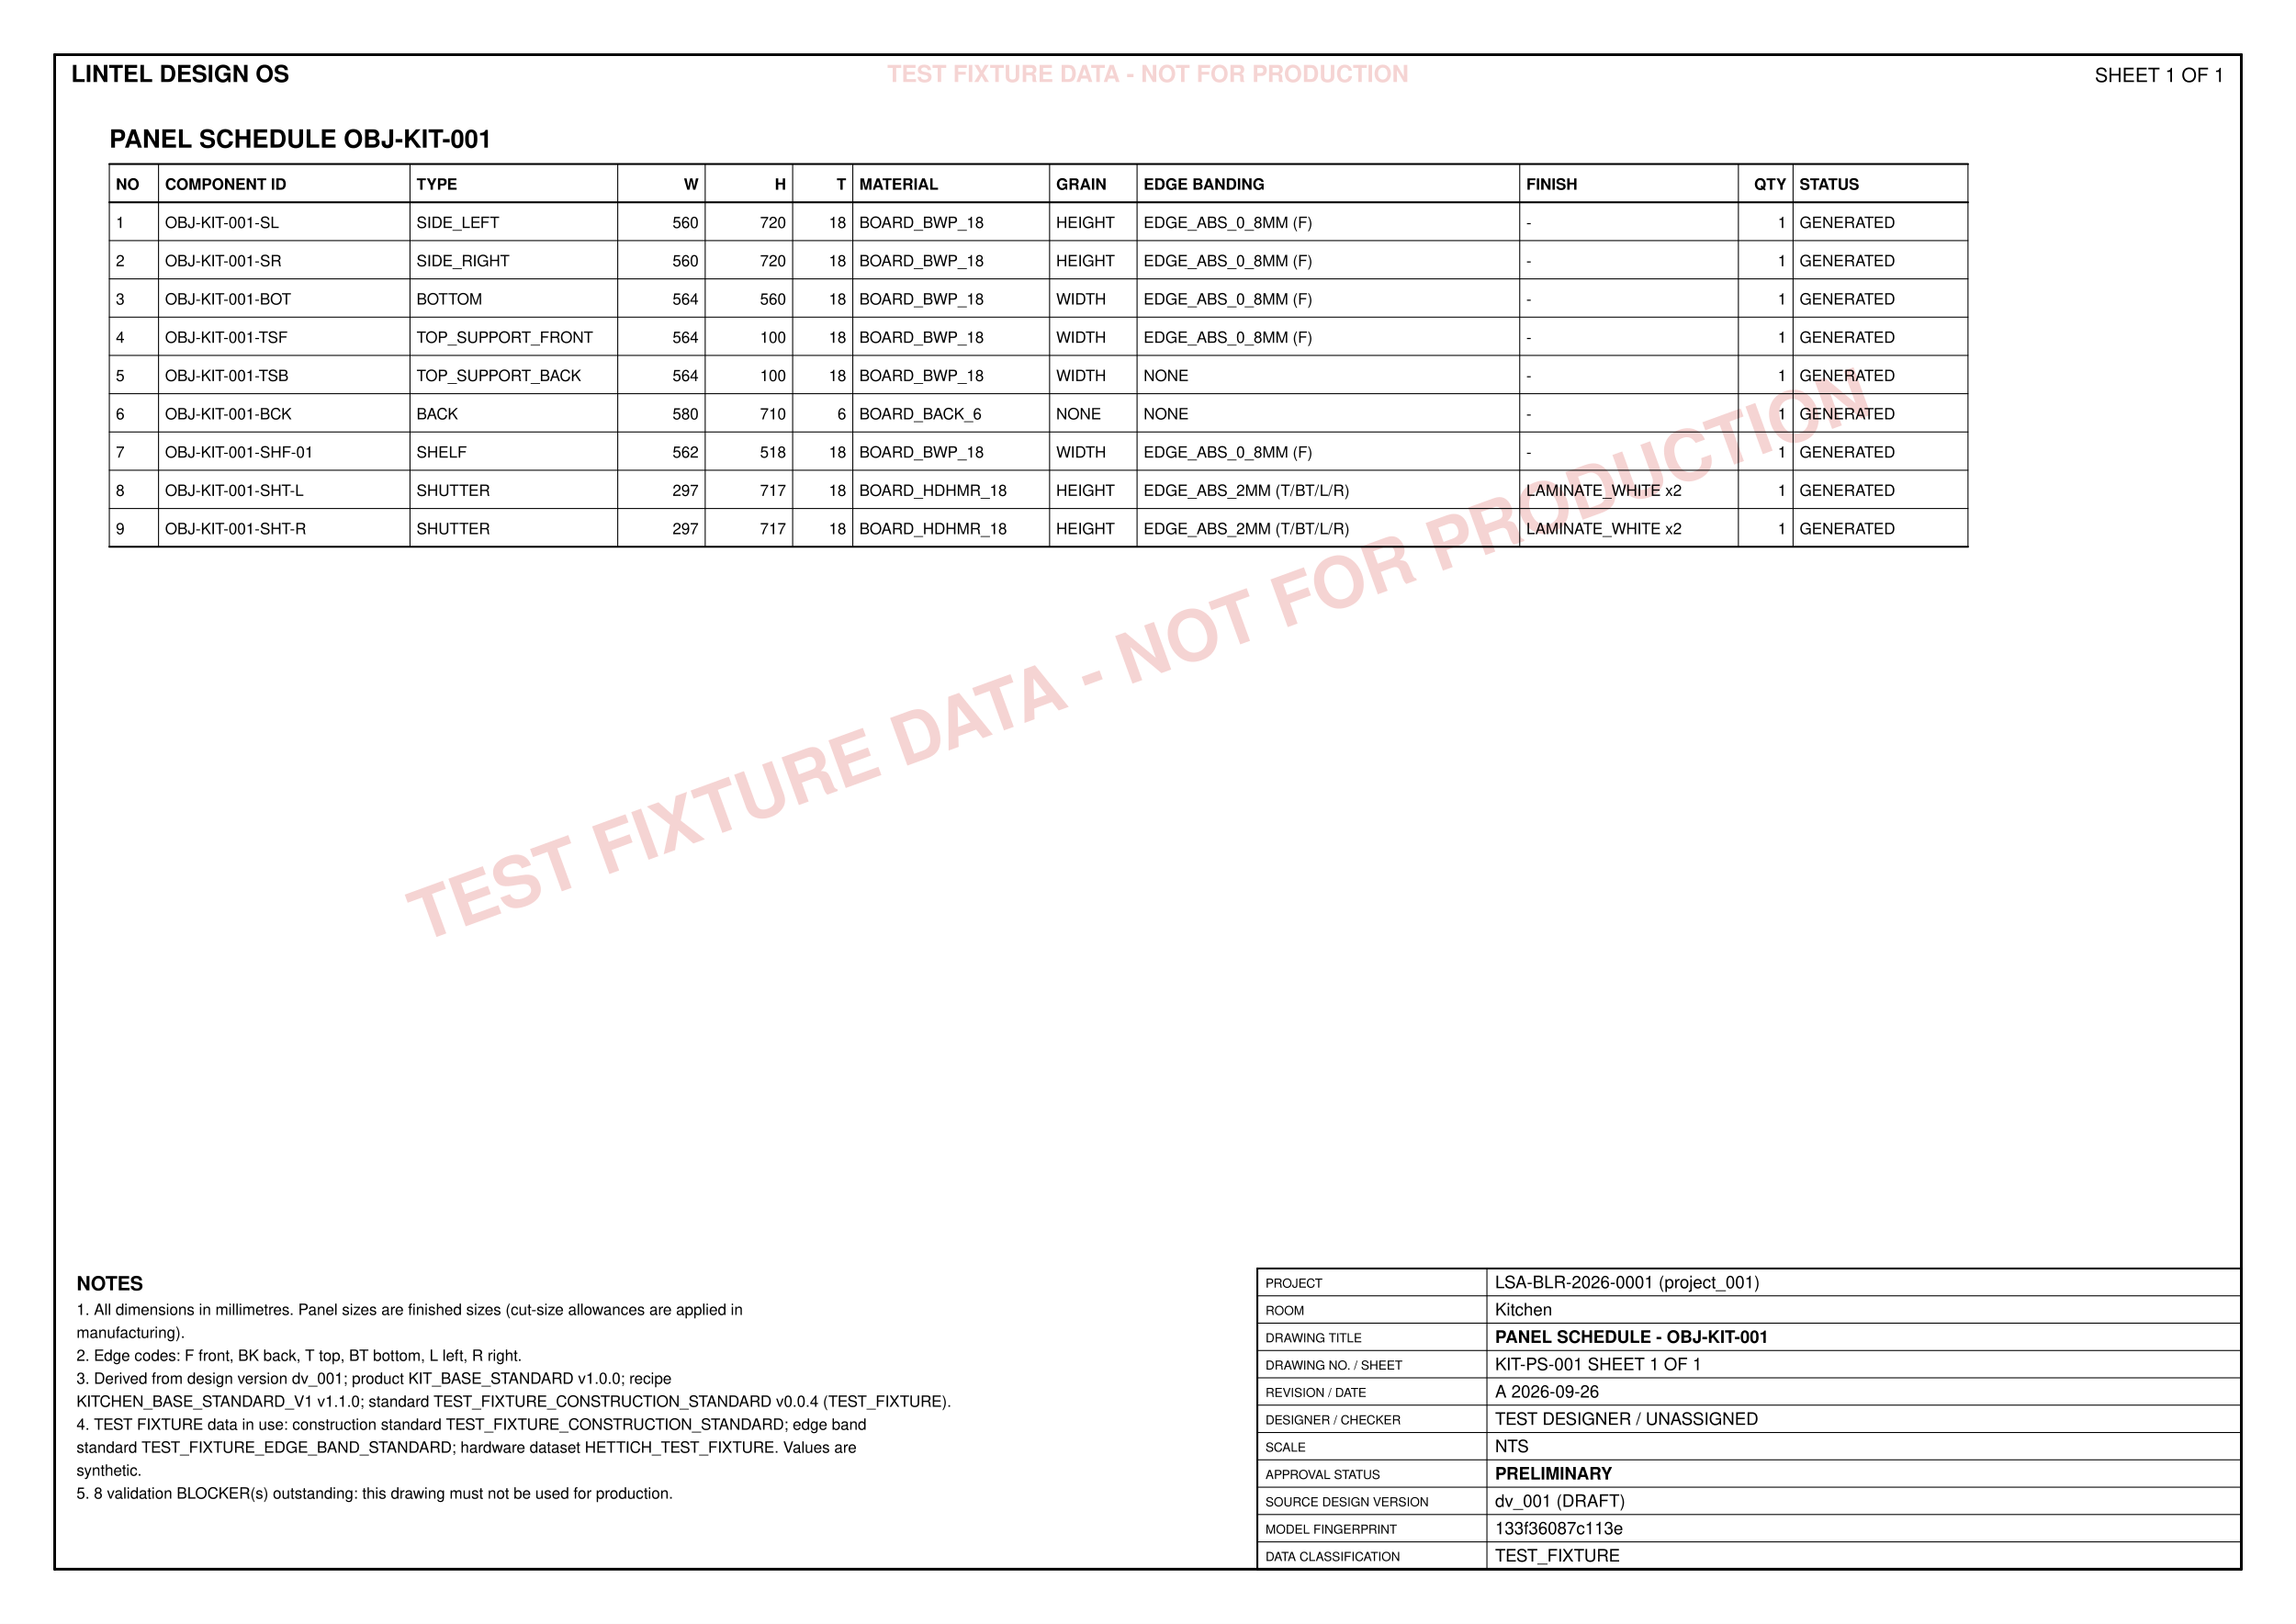
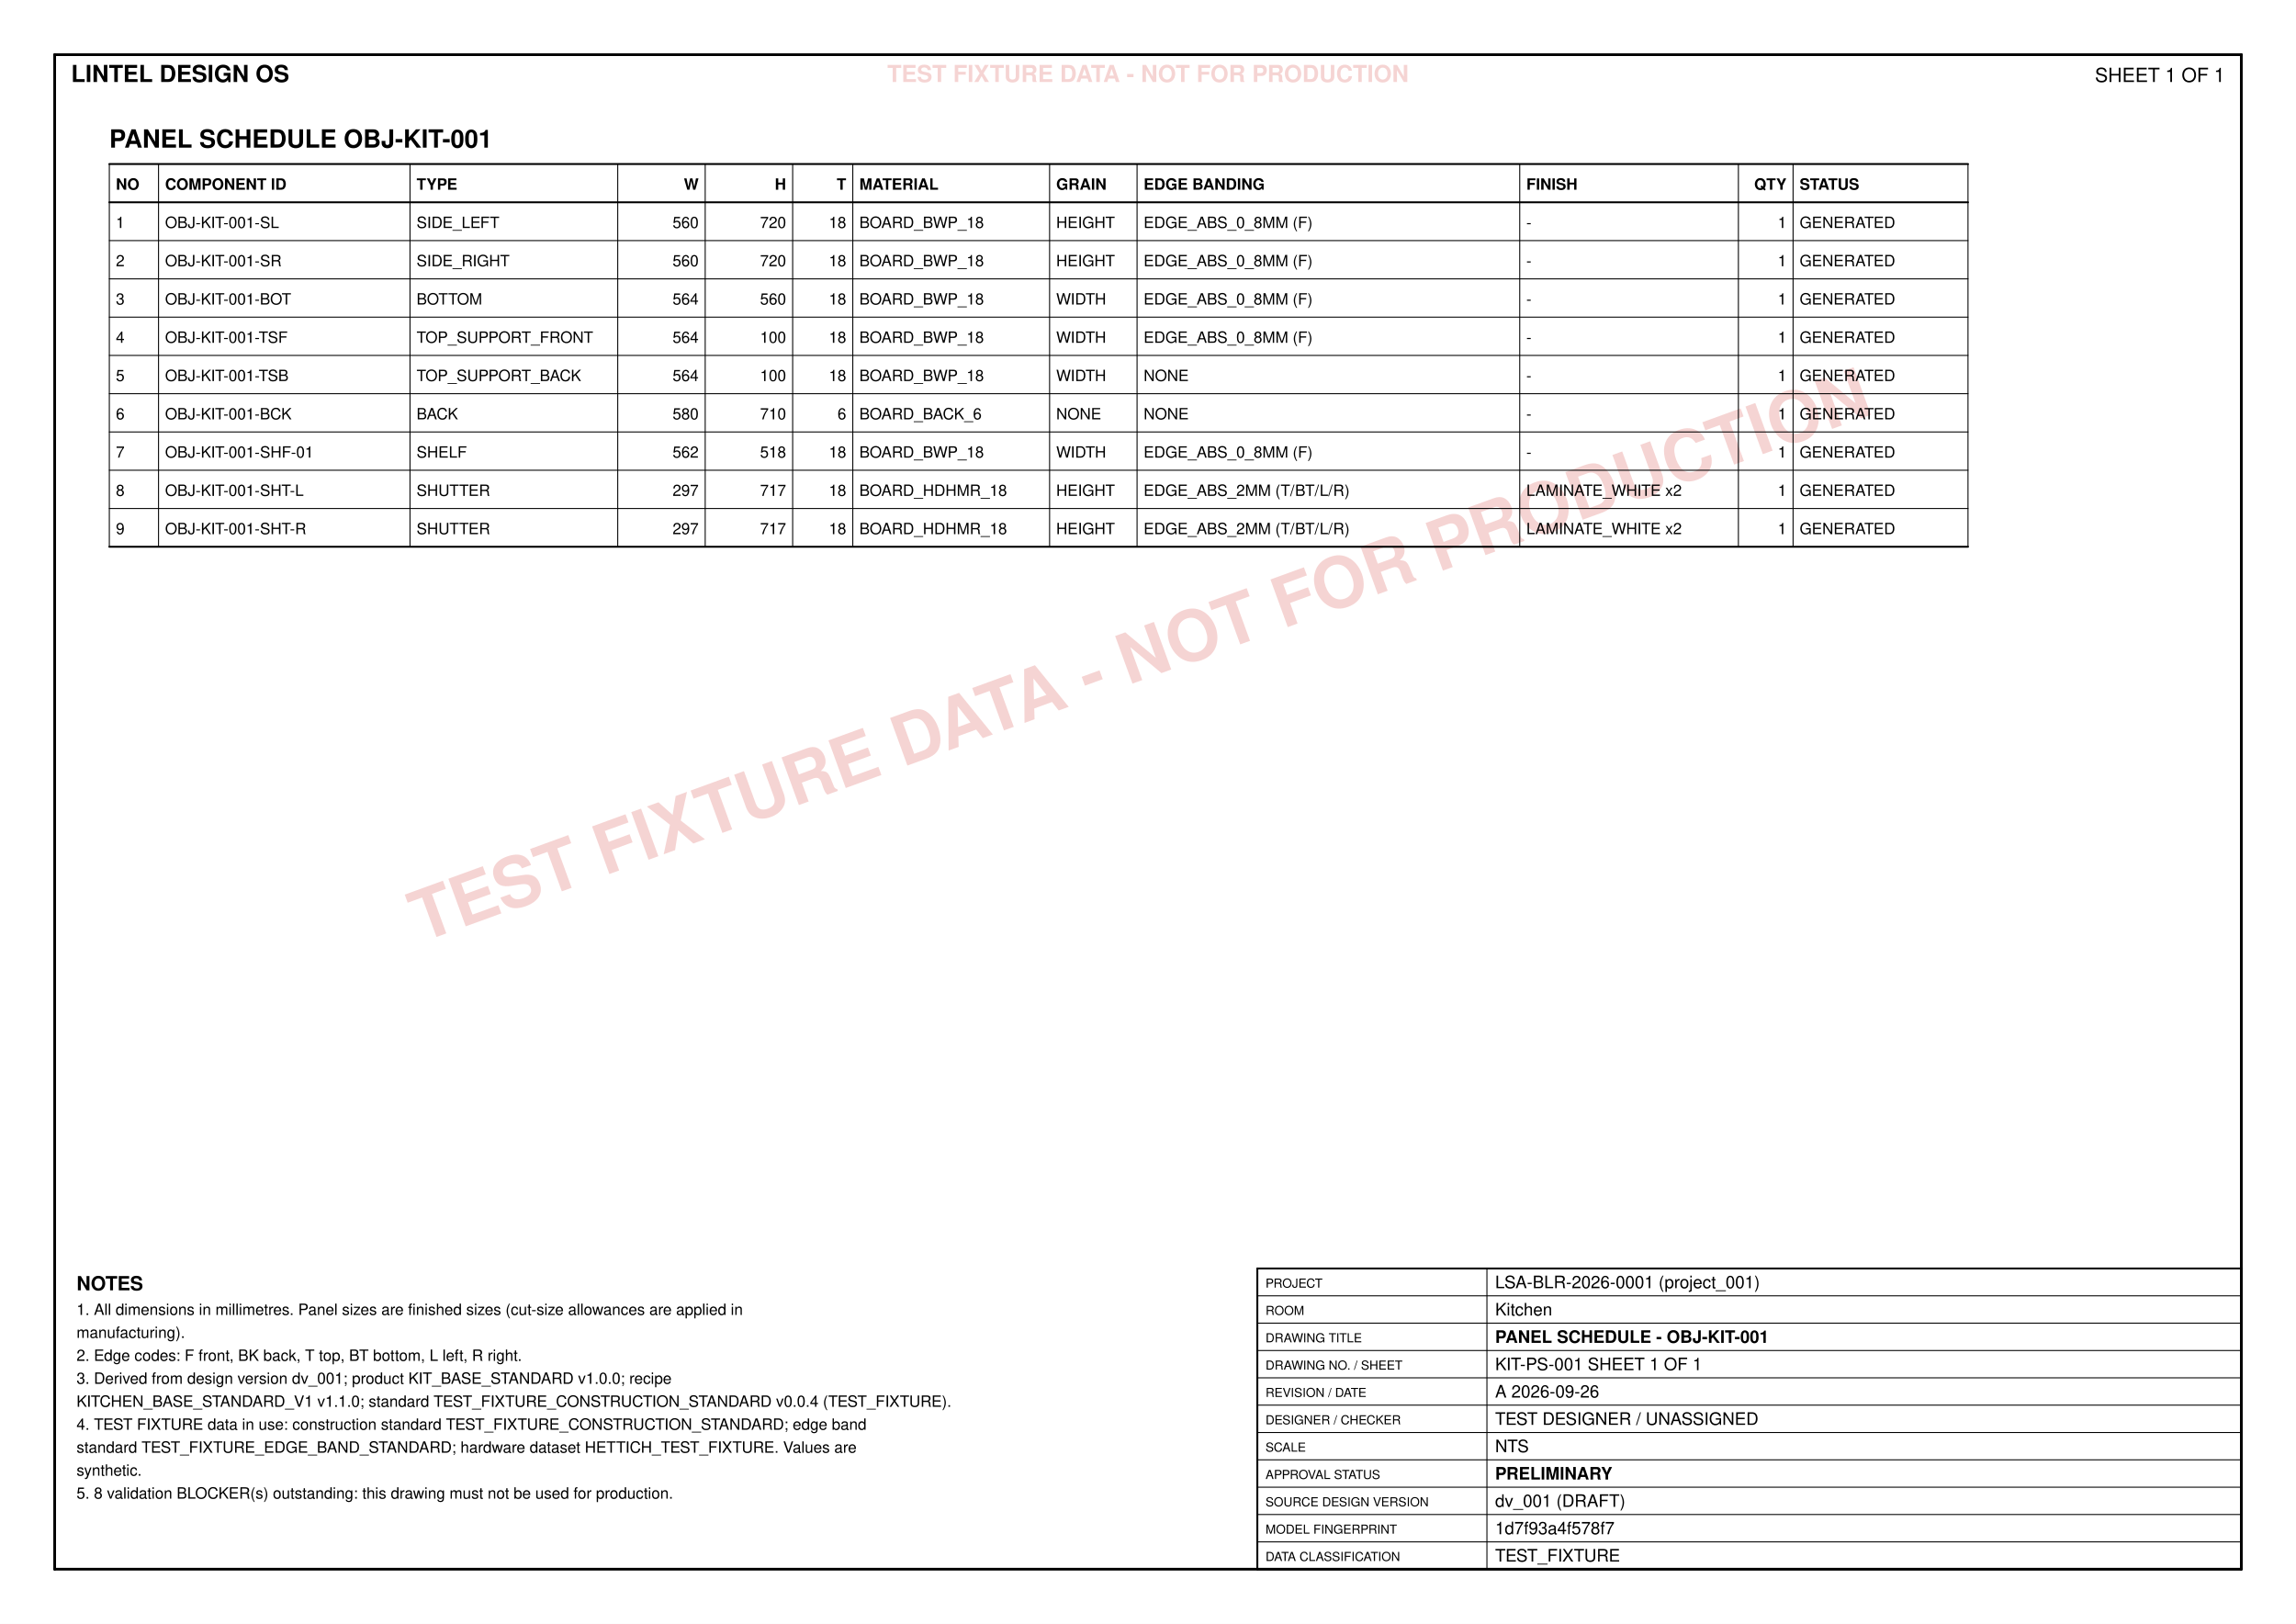
- <svg xmlns="http://www.w3.org/2000/svg" width="420mm" height="297mm" viewBox="0 0 420 297" data-drawing-id="DRW:dv_001:obj_001:PANEL_SCHEDULE:KIT-PS-001:RA" data-drawing-type="PANEL_SCHEDULE" data-status="PRELIMINARY" data-design-version="dv_001" data-model-fingerprint="133f36087c113e" data-classification="TEST_FIXTURE" data-content-hash="061e2fbb301278" data-sheet="1/1">
+ <svg xmlns="http://www.w3.org/2000/svg" width="420mm" height="297mm" viewBox="0 0 420 297" data-drawing-id="DRW:dv_001:obj_001:PANEL_SCHEDULE:KIT-PS-001:RA" data-drawing-type="PANEL_SCHEDULE" data-status="PRELIMINARY" data-design-version="dv_001" data-model-fingerprint="1d7f93a4f578f7" data-classification="TEST_FIXTURE" data-content-hash="0ec2f5f2a0712a" data-sheet="1/1">
  <rect x="0" y="0" width="420" height="297" fill="#ffffff" />
  <g id="WATERMARK" fill="#d9534f" stroke="#d9534f" opacity="0.25" font-family="Helvetica, Arial, sans-serif" stroke-linecap="round">
    <text stroke="none" x="210" y="124" font-size="12.714" text-anchor="middle" font-weight="bold" transform="rotate(-20 210 124)">TEST FIXTURE DATA - NOT FOR PRODUCTION</text>
    <text stroke="none" x="210" y="15" font-size="4.286" text-anchor="middle" font-weight="bold">TEST FIXTURE DATA - NOT FOR PRODUCTION</text>
  </g>
  <g id="BORDER" fill="#000000" stroke="#000000" font-family="Helvetica, Arial, sans-serif" stroke-linecap="round">
    <line fill="none" x1="10" y1="10" x2="410" y2="10" stroke-width="0.5" />
    <line fill="none" x1="410" y1="10" x2="410" y2="287" stroke-width="0.5" />
    <line fill="none" x1="410" y1="287" x2="10" y2="287" stroke-width="0.5" />
    <line fill="none" x1="10" y1="287" x2="10" y2="10" stroke-width="0.5" />
    <text stroke="none" x="13" y="15" font-size="4.286" text-anchor="start" font-weight="bold">LINTEL DESIGN OS</text>
    <text stroke="none" x="407" y="15" font-size="3.571" text-anchor="end">SHEET 1 OF 1</text>
  </g>
  <g id="ANNOTATION" fill="#000000" stroke="#000000" font-family="Helvetica, Arial, sans-serif" stroke-linecap="round">
    <text stroke="none" x="14" y="236" font-size="3.571" text-anchor="start" font-weight="bold">NOTES</text>
    <text stroke="none" x="14" y="240.5" font-size="2.857" text-anchor="start">1. All dimensions in millimetres. Panel sizes are finished sizes (cut-size allowances are applied in</text>
    <text stroke="none" x="14" y="244.7" font-size="2.857" text-anchor="start">   manufacturing).</text>
    <text stroke="none" x="14" y="248.9" font-size="2.857" text-anchor="start">2. Edge codes: F front, BK back, T top, BT bottom, L left, R right.</text>
    <text stroke="none" x="14" y="253.1" font-size="2.857" text-anchor="start">3. Derived from design version dv_001; product KIT_BASE_STANDARD v1.0.0; recipe</text>
    <text stroke="none" x="14" y="257.3" font-size="2.857" text-anchor="start">   KITCHEN_BASE_STANDARD_V1 v1.1.0; standard TEST_FIXTURE_CONSTRUCTION_STANDARD v0.0.4 (TEST_FIXTURE).</text>
    <text stroke="none" x="14" y="261.5" font-size="2.857" text-anchor="start">4. TEST FIXTURE data in use: construction standard TEST_FIXTURE_CONSTRUCTION_STANDARD; edge band</text>
    <text stroke="none" x="14" y="265.7" font-size="2.857" text-anchor="start">   standard TEST_FIXTURE_EDGE_BAND_STANDARD; hardware dataset HETTICH_TEST_FIXTURE. Values are</text>
    <text stroke="none" x="14" y="269.9" font-size="2.857" text-anchor="start">   synthetic.</text>
    <text stroke="none" x="14" y="274.1" font-size="2.857" text-anchor="start">5. 8 validation BLOCKER(s) outstanding: this drawing must not be used for production.</text>
  </g>
  <g id="TABLE" fill="#000000" stroke="#000000" font-family="Helvetica, Arial, sans-serif" stroke-linecap="round">
    <text stroke="none" x="20" y="27" font-size="4.571" text-anchor="start" font-weight="bold">PANEL SCHEDULE  OBJ-KIT-001</text>
    <line fill="none" x1="20" y1="30" x2="360" y2="30" stroke-width="0.35" />
    <line fill="none" x1="20" y1="37" x2="360" y2="37" stroke-width="0.35" />
    <line fill="none" x1="20" y1="44" x2="360" y2="44" stroke-width="0.18" />
    <line fill="none" x1="20" y1="51" x2="360" y2="51" stroke-width="0.18" />
    <line fill="none" x1="20" y1="58" x2="360" y2="58" stroke-width="0.18" />
    <line fill="none" x1="20" y1="65" x2="360" y2="65" stroke-width="0.18" />
    <line fill="none" x1="20" y1="72" x2="360" y2="72" stroke-width="0.18" />
    <line fill="none" x1="20" y1="79" x2="360" y2="79" stroke-width="0.18" />
    <line fill="none" x1="20" y1="86" x2="360" y2="86" stroke-width="0.18" />
    <line fill="none" x1="20" y1="93" x2="360" y2="93" stroke-width="0.18" />
    <line fill="none" x1="20" y1="100" x2="360" y2="100" stroke-width="0.35" />
    <line fill="none" x1="20" y1="30" x2="20" y2="100" stroke-width="0.18" />
    <line fill="none" x1="29" y1="30" x2="29" y2="100" stroke-width="0.18" />
    <line fill="none" x1="75" y1="30" x2="75" y2="100" stroke-width="0.18" />
    <line fill="none" x1="113" y1="30" x2="113" y2="100" stroke-width="0.18" />
    <line fill="none" x1="129" y1="30" x2="129" y2="100" stroke-width="0.18" />
    <line fill="none" x1="145" y1="30" x2="145" y2="100" stroke-width="0.18" />
    <line fill="none" x1="156" y1="30" x2="156" y2="100" stroke-width="0.18" />
    <line fill="none" x1="192" y1="30" x2="192" y2="100" stroke-width="0.18" />
    <line fill="none" x1="208" y1="30" x2="208" y2="100" stroke-width="0.18" />
    <line fill="none" x1="278" y1="30" x2="278" y2="100" stroke-width="0.18" />
    <line fill="none" x1="318" y1="30" x2="318" y2="100" stroke-width="0.18" />
    <line fill="none" x1="328" y1="30" x2="328" y2="100" stroke-width="0.18" />
    <line fill="none" x1="360" y1="30" x2="360" y2="100" stroke-width="0.18" />
    <text stroke="none" x="21.2" y="34.7" font-size="2.857" text-anchor="start" font-weight="bold">NO</text>
    <text stroke="none" x="30.2" y="34.7" font-size="2.857" text-anchor="start" font-weight="bold">COMPONENT ID</text>
    <text stroke="none" x="76.2" y="34.7" font-size="2.857" text-anchor="start" font-weight="bold">TYPE</text>
    <text stroke="none" x="127.8" y="34.7" font-size="2.857" text-anchor="end" font-weight="bold">W</text>
    <text stroke="none" x="143.8" y="34.7" font-size="2.857" text-anchor="end" font-weight="bold">H</text>
    <text stroke="none" x="154.8" y="34.7" font-size="2.857" text-anchor="end" font-weight="bold">T</text>
    <text stroke="none" x="157.2" y="34.7" font-size="2.857" text-anchor="start" font-weight="bold">MATERIAL</text>
    <text stroke="none" x="193.2" y="34.7" font-size="2.857" text-anchor="start" font-weight="bold">GRAIN</text>
    <text stroke="none" x="209.2" y="34.7" font-size="2.857" text-anchor="start" font-weight="bold">EDGE BANDING</text>
    <text stroke="none" x="279.2" y="34.7" font-size="2.857" text-anchor="start" font-weight="bold">FINISH</text>
    <text stroke="none" x="326.8" y="34.7" font-size="2.857" text-anchor="end" font-weight="bold">QTY</text>
    <text stroke="none" x="329.2" y="34.7" font-size="2.857" text-anchor="start" font-weight="bold">STATUS</text>
    <text stroke="none" x="21.2" y="41.7" font-size="2.857" text-anchor="start">1</text>
    <text stroke="none" x="30.2" y="41.7" font-size="2.857" text-anchor="start">OBJ-KIT-001-SL</text>
    <text stroke="none" x="76.2" y="41.7" font-size="2.857" text-anchor="start">SIDE_LEFT</text>
    <text stroke="none" x="127.8" y="41.7" font-size="2.857" text-anchor="end">560</text>
    <text stroke="none" x="143.8" y="41.7" font-size="2.857" text-anchor="end">720</text>
    <text stroke="none" x="154.8" y="41.7" font-size="2.857" text-anchor="end">18</text>
    <text stroke="none" x="157.2" y="41.7" font-size="2.857" text-anchor="start">BOARD_BWP_18</text>
    <text stroke="none" x="193.2" y="41.7" font-size="2.857" text-anchor="start">HEIGHT</text>
    <text stroke="none" x="209.2" y="41.7" font-size="2.857" text-anchor="start">EDGE_ABS_0_8MM (F)</text>
    <text stroke="none" x="279.2" y="41.7" font-size="2.857" text-anchor="start">-</text>
    <text stroke="none" x="326.8" y="41.7" font-size="2.857" text-anchor="end">1</text>
    <text stroke="none" x="329.2" y="41.7" font-size="2.857" text-anchor="start">GENERATED</text>
    <text stroke="none" x="21.2" y="48.7" font-size="2.857" text-anchor="start">2</text>
    <text stroke="none" x="30.2" y="48.7" font-size="2.857" text-anchor="start">OBJ-KIT-001-SR</text>
    <text stroke="none" x="76.2" y="48.7" font-size="2.857" text-anchor="start">SIDE_RIGHT</text>
    <text stroke="none" x="127.8" y="48.7" font-size="2.857" text-anchor="end">560</text>
    <text stroke="none" x="143.8" y="48.7" font-size="2.857" text-anchor="end">720</text>
    <text stroke="none" x="154.8" y="48.7" font-size="2.857" text-anchor="end">18</text>
    <text stroke="none" x="157.2" y="48.7" font-size="2.857" text-anchor="start">BOARD_BWP_18</text>
    <text stroke="none" x="193.2" y="48.7" font-size="2.857" text-anchor="start">HEIGHT</text>
    <text stroke="none" x="209.2" y="48.7" font-size="2.857" text-anchor="start">EDGE_ABS_0_8MM (F)</text>
    <text stroke="none" x="279.2" y="48.7" font-size="2.857" text-anchor="start">-</text>
    <text stroke="none" x="326.8" y="48.7" font-size="2.857" text-anchor="end">1</text>
    <text stroke="none" x="329.2" y="48.7" font-size="2.857" text-anchor="start">GENERATED</text>
    <text stroke="none" x="21.2" y="55.7" font-size="2.857" text-anchor="start">3</text>
    <text stroke="none" x="30.2" y="55.7" font-size="2.857" text-anchor="start">OBJ-KIT-001-BOT</text>
    <text stroke="none" x="76.2" y="55.7" font-size="2.857" text-anchor="start">BOTTOM</text>
    <text stroke="none" x="127.8" y="55.7" font-size="2.857" text-anchor="end">564</text>
    <text stroke="none" x="143.8" y="55.7" font-size="2.857" text-anchor="end">560</text>
    <text stroke="none" x="154.8" y="55.7" font-size="2.857" text-anchor="end">18</text>
    <text stroke="none" x="157.2" y="55.7" font-size="2.857" text-anchor="start">BOARD_BWP_18</text>
    <text stroke="none" x="193.2" y="55.7" font-size="2.857" text-anchor="start">WIDTH</text>
    <text stroke="none" x="209.2" y="55.7" font-size="2.857" text-anchor="start">EDGE_ABS_0_8MM (F)</text>
    <text stroke="none" x="279.2" y="55.7" font-size="2.857" text-anchor="start">-</text>
    <text stroke="none" x="326.8" y="55.7" font-size="2.857" text-anchor="end">1</text>
    <text stroke="none" x="329.2" y="55.7" font-size="2.857" text-anchor="start">GENERATED</text>
    <text stroke="none" x="21.2" y="62.7" font-size="2.857" text-anchor="start">4</text>
    <text stroke="none" x="30.2" y="62.7" font-size="2.857" text-anchor="start">OBJ-KIT-001-TSF</text>
    <text stroke="none" x="76.2" y="62.7" font-size="2.857" text-anchor="start">TOP_SUPPORT_FRONT</text>
    <text stroke="none" x="127.8" y="62.7" font-size="2.857" text-anchor="end">564</text>
    <text stroke="none" x="143.8" y="62.7" font-size="2.857" text-anchor="end">100</text>
    <text stroke="none" x="154.8" y="62.7" font-size="2.857" text-anchor="end">18</text>
    <text stroke="none" x="157.2" y="62.7" font-size="2.857" text-anchor="start">BOARD_BWP_18</text>
    <text stroke="none" x="193.2" y="62.7" font-size="2.857" text-anchor="start">WIDTH</text>
    <text stroke="none" x="209.2" y="62.7" font-size="2.857" text-anchor="start">EDGE_ABS_0_8MM (F)</text>
    <text stroke="none" x="279.2" y="62.7" font-size="2.857" text-anchor="start">-</text>
    <text stroke="none" x="326.8" y="62.7" font-size="2.857" text-anchor="end">1</text>
    <text stroke="none" x="329.2" y="62.7" font-size="2.857" text-anchor="start">GENERATED</text>
    <text stroke="none" x="21.2" y="69.7" font-size="2.857" text-anchor="start">5</text>
    <text stroke="none" x="30.2" y="69.7" font-size="2.857" text-anchor="start">OBJ-KIT-001-TSB</text>
    <text stroke="none" x="76.2" y="69.7" font-size="2.857" text-anchor="start">TOP_SUPPORT_BACK</text>
    <text stroke="none" x="127.8" y="69.7" font-size="2.857" text-anchor="end">564</text>
    <text stroke="none" x="143.8" y="69.7" font-size="2.857" text-anchor="end">100</text>
    <text stroke="none" x="154.8" y="69.7" font-size="2.857" text-anchor="end">18</text>
    <text stroke="none" x="157.2" y="69.7" font-size="2.857" text-anchor="start">BOARD_BWP_18</text>
    <text stroke="none" x="193.2" y="69.7" font-size="2.857" text-anchor="start">WIDTH</text>
    <text stroke="none" x="209.2" y="69.7" font-size="2.857" text-anchor="start">NONE</text>
    <text stroke="none" x="279.2" y="69.7" font-size="2.857" text-anchor="start">-</text>
    <text stroke="none" x="326.8" y="69.7" font-size="2.857" text-anchor="end">1</text>
    <text stroke="none" x="329.2" y="69.7" font-size="2.857" text-anchor="start">GENERATED</text>
    <text stroke="none" x="21.2" y="76.7" font-size="2.857" text-anchor="start">6</text>
    <text stroke="none" x="30.2" y="76.7" font-size="2.857" text-anchor="start">OBJ-KIT-001-BCK</text>
    <text stroke="none" x="76.2" y="76.7" font-size="2.857" text-anchor="start">BACK</text>
    <text stroke="none" x="127.8" y="76.7" font-size="2.857" text-anchor="end">580</text>
    <text stroke="none" x="143.8" y="76.7" font-size="2.857" text-anchor="end">710</text>
    <text stroke="none" x="154.8" y="76.7" font-size="2.857" text-anchor="end">6</text>
    <text stroke="none" x="157.2" y="76.7" font-size="2.857" text-anchor="start">BOARD_BACK_6</text>
    <text stroke="none" x="193.2" y="76.7" font-size="2.857" text-anchor="start">NONE</text>
    <text stroke="none" x="209.2" y="76.7" font-size="2.857" text-anchor="start">NONE</text>
    <text stroke="none" x="279.2" y="76.7" font-size="2.857" text-anchor="start">-</text>
    <text stroke="none" x="326.8" y="76.7" font-size="2.857" text-anchor="end">1</text>
    <text stroke="none" x="329.2" y="76.7" font-size="2.857" text-anchor="start">GENERATED</text>
    <text stroke="none" x="21.2" y="83.7" font-size="2.857" text-anchor="start">7</text>
    <text stroke="none" x="30.2" y="83.7" font-size="2.857" text-anchor="start">OBJ-KIT-001-SHF-01</text>
    <text stroke="none" x="76.2" y="83.7" font-size="2.857" text-anchor="start">SHELF</text>
    <text stroke="none" x="127.8" y="83.7" font-size="2.857" text-anchor="end">562</text>
    <text stroke="none" x="143.8" y="83.7" font-size="2.857" text-anchor="end">518</text>
    <text stroke="none" x="154.8" y="83.7" font-size="2.857" text-anchor="end">18</text>
    <text stroke="none" x="157.2" y="83.7" font-size="2.857" text-anchor="start">BOARD_BWP_18</text>
    <text stroke="none" x="193.2" y="83.7" font-size="2.857" text-anchor="start">WIDTH</text>
    <text stroke="none" x="209.2" y="83.7" font-size="2.857" text-anchor="start">EDGE_ABS_0_8MM (F)</text>
    <text stroke="none" x="279.2" y="83.7" font-size="2.857" text-anchor="start">-</text>
    <text stroke="none" x="326.8" y="83.7" font-size="2.857" text-anchor="end">1</text>
    <text stroke="none" x="329.2" y="83.7" font-size="2.857" text-anchor="start">GENERATED</text>
    <text stroke="none" x="21.2" y="90.7" font-size="2.857" text-anchor="start">8</text>
    <text stroke="none" x="30.2" y="90.7" font-size="2.857" text-anchor="start">OBJ-KIT-001-SHT-L</text>
    <text stroke="none" x="76.2" y="90.7" font-size="2.857" text-anchor="start">SHUTTER</text>
    <text stroke="none" x="127.8" y="90.7" font-size="2.857" text-anchor="end">297</text>
    <text stroke="none" x="143.8" y="90.7" font-size="2.857" text-anchor="end">717</text>
    <text stroke="none" x="154.8" y="90.7" font-size="2.857" text-anchor="end">18</text>
    <text stroke="none" x="157.2" y="90.7" font-size="2.857" text-anchor="start">BOARD_HDHMR_18</text>
    <text stroke="none" x="193.2" y="90.7" font-size="2.857" text-anchor="start">HEIGHT</text>
    <text stroke="none" x="209.2" y="90.7" font-size="2.857" text-anchor="start">EDGE_ABS_2MM (T/BT/L/R)</text>
    <text stroke="none" x="279.2" y="90.7" font-size="2.857" text-anchor="start">LAMINATE_WHITE x2</text>
    <text stroke="none" x="326.8" y="90.7" font-size="2.857" text-anchor="end">1</text>
    <text stroke="none" x="329.2" y="90.7" font-size="2.857" text-anchor="start">GENERATED</text>
    <text stroke="none" x="21.2" y="97.7" font-size="2.857" text-anchor="start">9</text>
    <text stroke="none" x="30.2" y="97.7" font-size="2.857" text-anchor="start">OBJ-KIT-001-SHT-R</text>
    <text stroke="none" x="76.2" y="97.7" font-size="2.857" text-anchor="start">SHUTTER</text>
    <text stroke="none" x="127.8" y="97.7" font-size="2.857" text-anchor="end">297</text>
    <text stroke="none" x="143.8" y="97.7" font-size="2.857" text-anchor="end">717</text>
    <text stroke="none" x="154.8" y="97.7" font-size="2.857" text-anchor="end">18</text>
    <text stroke="none" x="157.2" y="97.7" font-size="2.857" text-anchor="start">BOARD_HDHMR_18</text>
    <text stroke="none" x="193.2" y="97.7" font-size="2.857" text-anchor="start">HEIGHT</text>
    <text stroke="none" x="209.2" y="97.7" font-size="2.857" text-anchor="start">EDGE_ABS_2MM (T/BT/L/R)</text>
    <text stroke="none" x="279.2" y="97.7" font-size="2.857" text-anchor="start">LAMINATE_WHITE x2</text>
    <text stroke="none" x="326.8" y="97.7" font-size="2.857" text-anchor="end">1</text>
    <text stroke="none" x="329.2" y="97.7" font-size="2.857" text-anchor="start">GENERATED</text>
  </g>
  <g id="TITLE_BLOCK" fill="#000000" stroke="#000000" font-family="Helvetica, Arial, sans-serif" stroke-linecap="round">
    <line fill="none" x1="230" y1="232" x2="410" y2="232" stroke-width="0.35" />
    <line fill="none" x1="410" y1="232" x2="410" y2="287" stroke-width="0.35" />
    <line fill="none" x1="410" y1="287" x2="230" y2="287" stroke-width="0.35" />
    <line fill="none" x1="230" y1="287" x2="230" y2="232" stroke-width="0.35" />
    <line fill="none" x1="272" y1="232" x2="272" y2="287" stroke-width="0.18" />
    <text stroke="none" x="231.5" y="235.5" font-size="2.286" text-anchor="start">PROJECT</text>
    <text stroke="none" x="273.5" y="235.6" font-size="3.143" text-anchor="start">LSA-BLR-2026-0001 (project_001)</text>
    <line fill="none" x1="230" y1="237" x2="410" y2="237" stroke-width="0.18" />
    <text stroke="none" x="231.5" y="240.5" font-size="2.286" text-anchor="start">ROOM</text>
    <text stroke="none" x="273.5" y="240.6" font-size="3.143" text-anchor="start">Kitchen</text>
    <line fill="none" x1="230" y1="242" x2="410" y2="242" stroke-width="0.18" />
    <text stroke="none" x="231.5" y="245.5" font-size="2.286" text-anchor="start">DRAWING TITLE</text>
    <text stroke="none" x="273.5" y="245.6" font-size="3.143" text-anchor="start" font-weight="bold">PANEL SCHEDULE - OBJ-KIT-001</text>
    <line fill="none" x1="230" y1="247" x2="410" y2="247" stroke-width="0.18" />
    <text stroke="none" x="231.5" y="250.5" font-size="2.286" text-anchor="start">DRAWING NO. / SHEET</text>
    <text stroke="none" x="273.5" y="250.6" font-size="3.143" text-anchor="start">KIT-PS-001   SHEET 1 OF 1</text>
    <line fill="none" x1="230" y1="252" x2="410" y2="252" stroke-width="0.18" />
    <text stroke="none" x="231.5" y="255.5" font-size="2.286" text-anchor="start">REVISION / DATE</text>
    <text stroke="none" x="273.5" y="255.6" font-size="3.143" text-anchor="start">A   2026-09-26</text>
    <line fill="none" x1="230" y1="257" x2="410" y2="257" stroke-width="0.18" />
    <text stroke="none" x="231.5" y="260.5" font-size="2.286" text-anchor="start">DESIGNER / CHECKER</text>
    <text stroke="none" x="273.5" y="260.6" font-size="3.143" text-anchor="start">TEST DESIGNER / UNASSIGNED</text>
    <line fill="none" x1="230" y1="262" x2="410" y2="262" stroke-width="0.18" />
    <text stroke="none" x="231.5" y="265.5" font-size="2.286" text-anchor="start">SCALE</text>
    <text stroke="none" x="273.5" y="265.6" font-size="3.143" text-anchor="start">NTS</text>
    <line fill="none" x1="230" y1="267" x2="410" y2="267" stroke-width="0.18" />
    <text stroke="none" x="231.5" y="270.5" font-size="2.286" text-anchor="start">APPROVAL STATUS</text>
    <text stroke="none" x="273.5" y="270.6" font-size="3.143" text-anchor="start" font-weight="bold">PRELIMINARY</text>
    <line fill="none" x1="230" y1="272" x2="410" y2="272" stroke-width="0.18" />
    <text stroke="none" x="231.5" y="275.5" font-size="2.286" text-anchor="start">SOURCE DESIGN VERSION</text>
    <text stroke="none" x="273.5" y="275.6" font-size="3.143" text-anchor="start">dv_001 (DRAFT)</text>
    <line fill="none" x1="230" y1="277" x2="410" y2="277" stroke-width="0.18" />
    <text stroke="none" x="231.5" y="280.5" font-size="2.286" text-anchor="start">MODEL FINGERPRINT</text>
-     <text stroke="none" x="273.5" y="280.6" font-size="3.143" text-anchor="start">133f36087c113e</text>
+     <text stroke="none" x="273.5" y="280.6" font-size="3.143" text-anchor="start">1d7f93a4f578f7</text>
    <line fill="none" x1="230" y1="282" x2="410" y2="282" stroke-width="0.18" />
    <text stroke="none" x="231.5" y="285.5" font-size="2.286" text-anchor="start">DATA CLASSIFICATION</text>
    <text stroke="none" x="273.5" y="285.6" font-size="3.143" text-anchor="start">TEST_FIXTURE</text>
  </g>
</svg>
